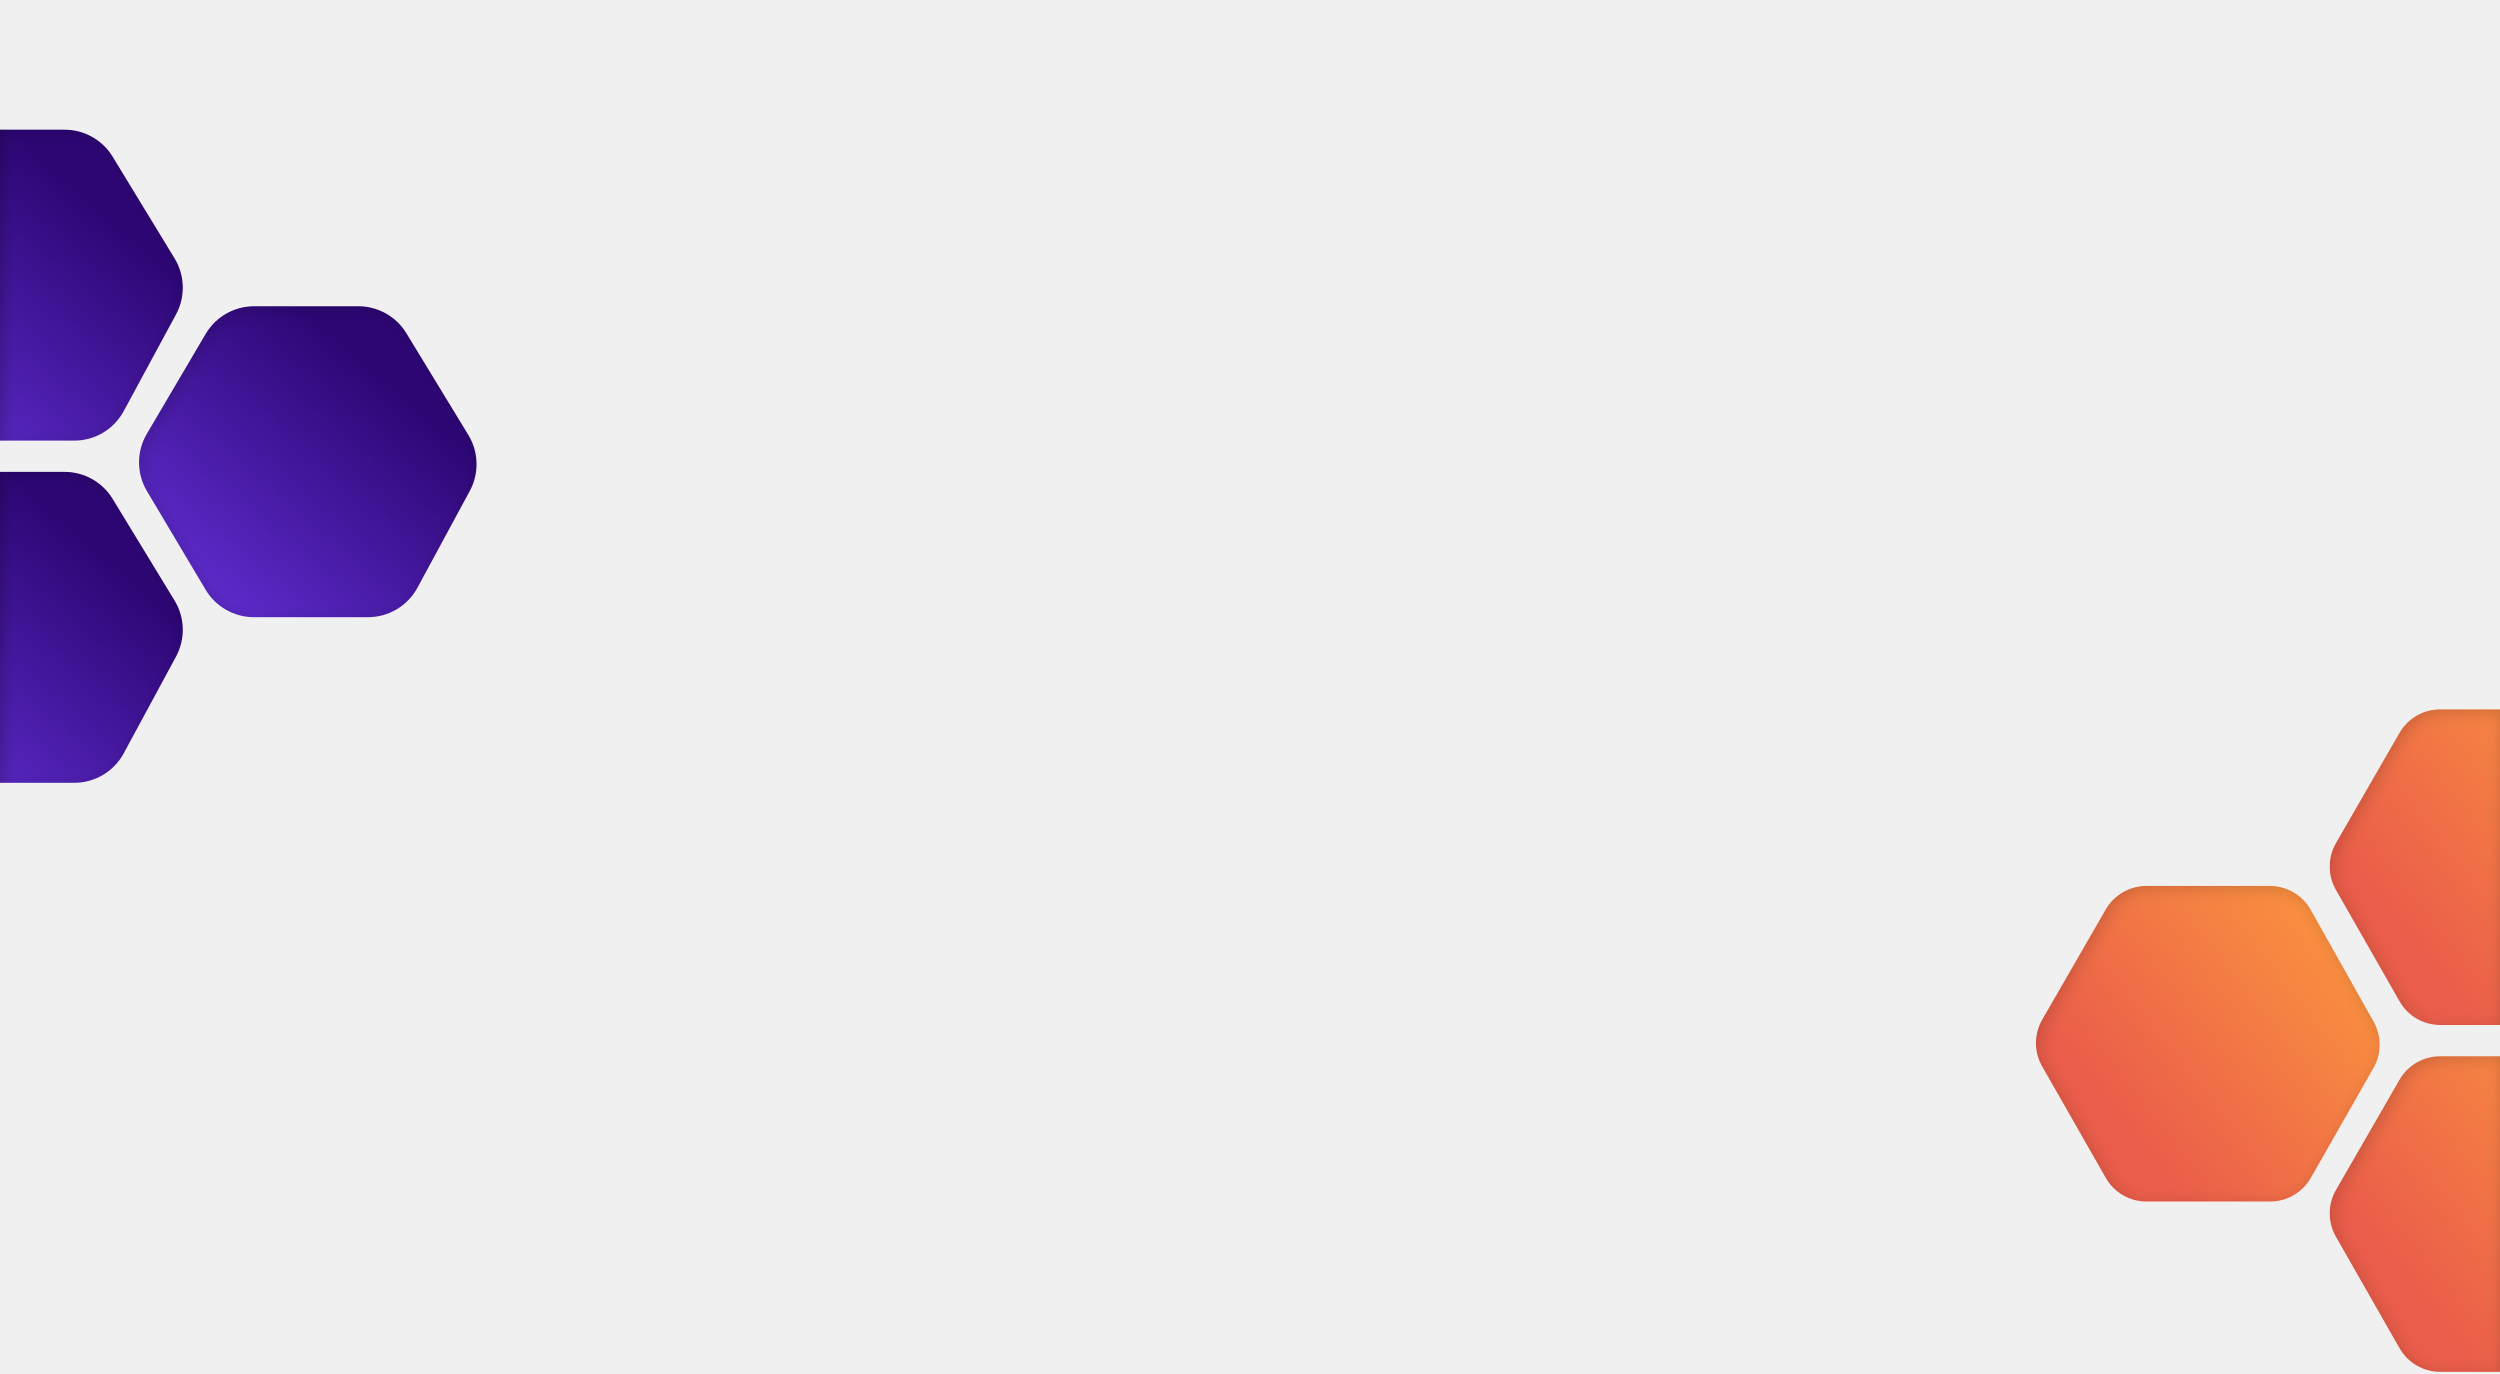
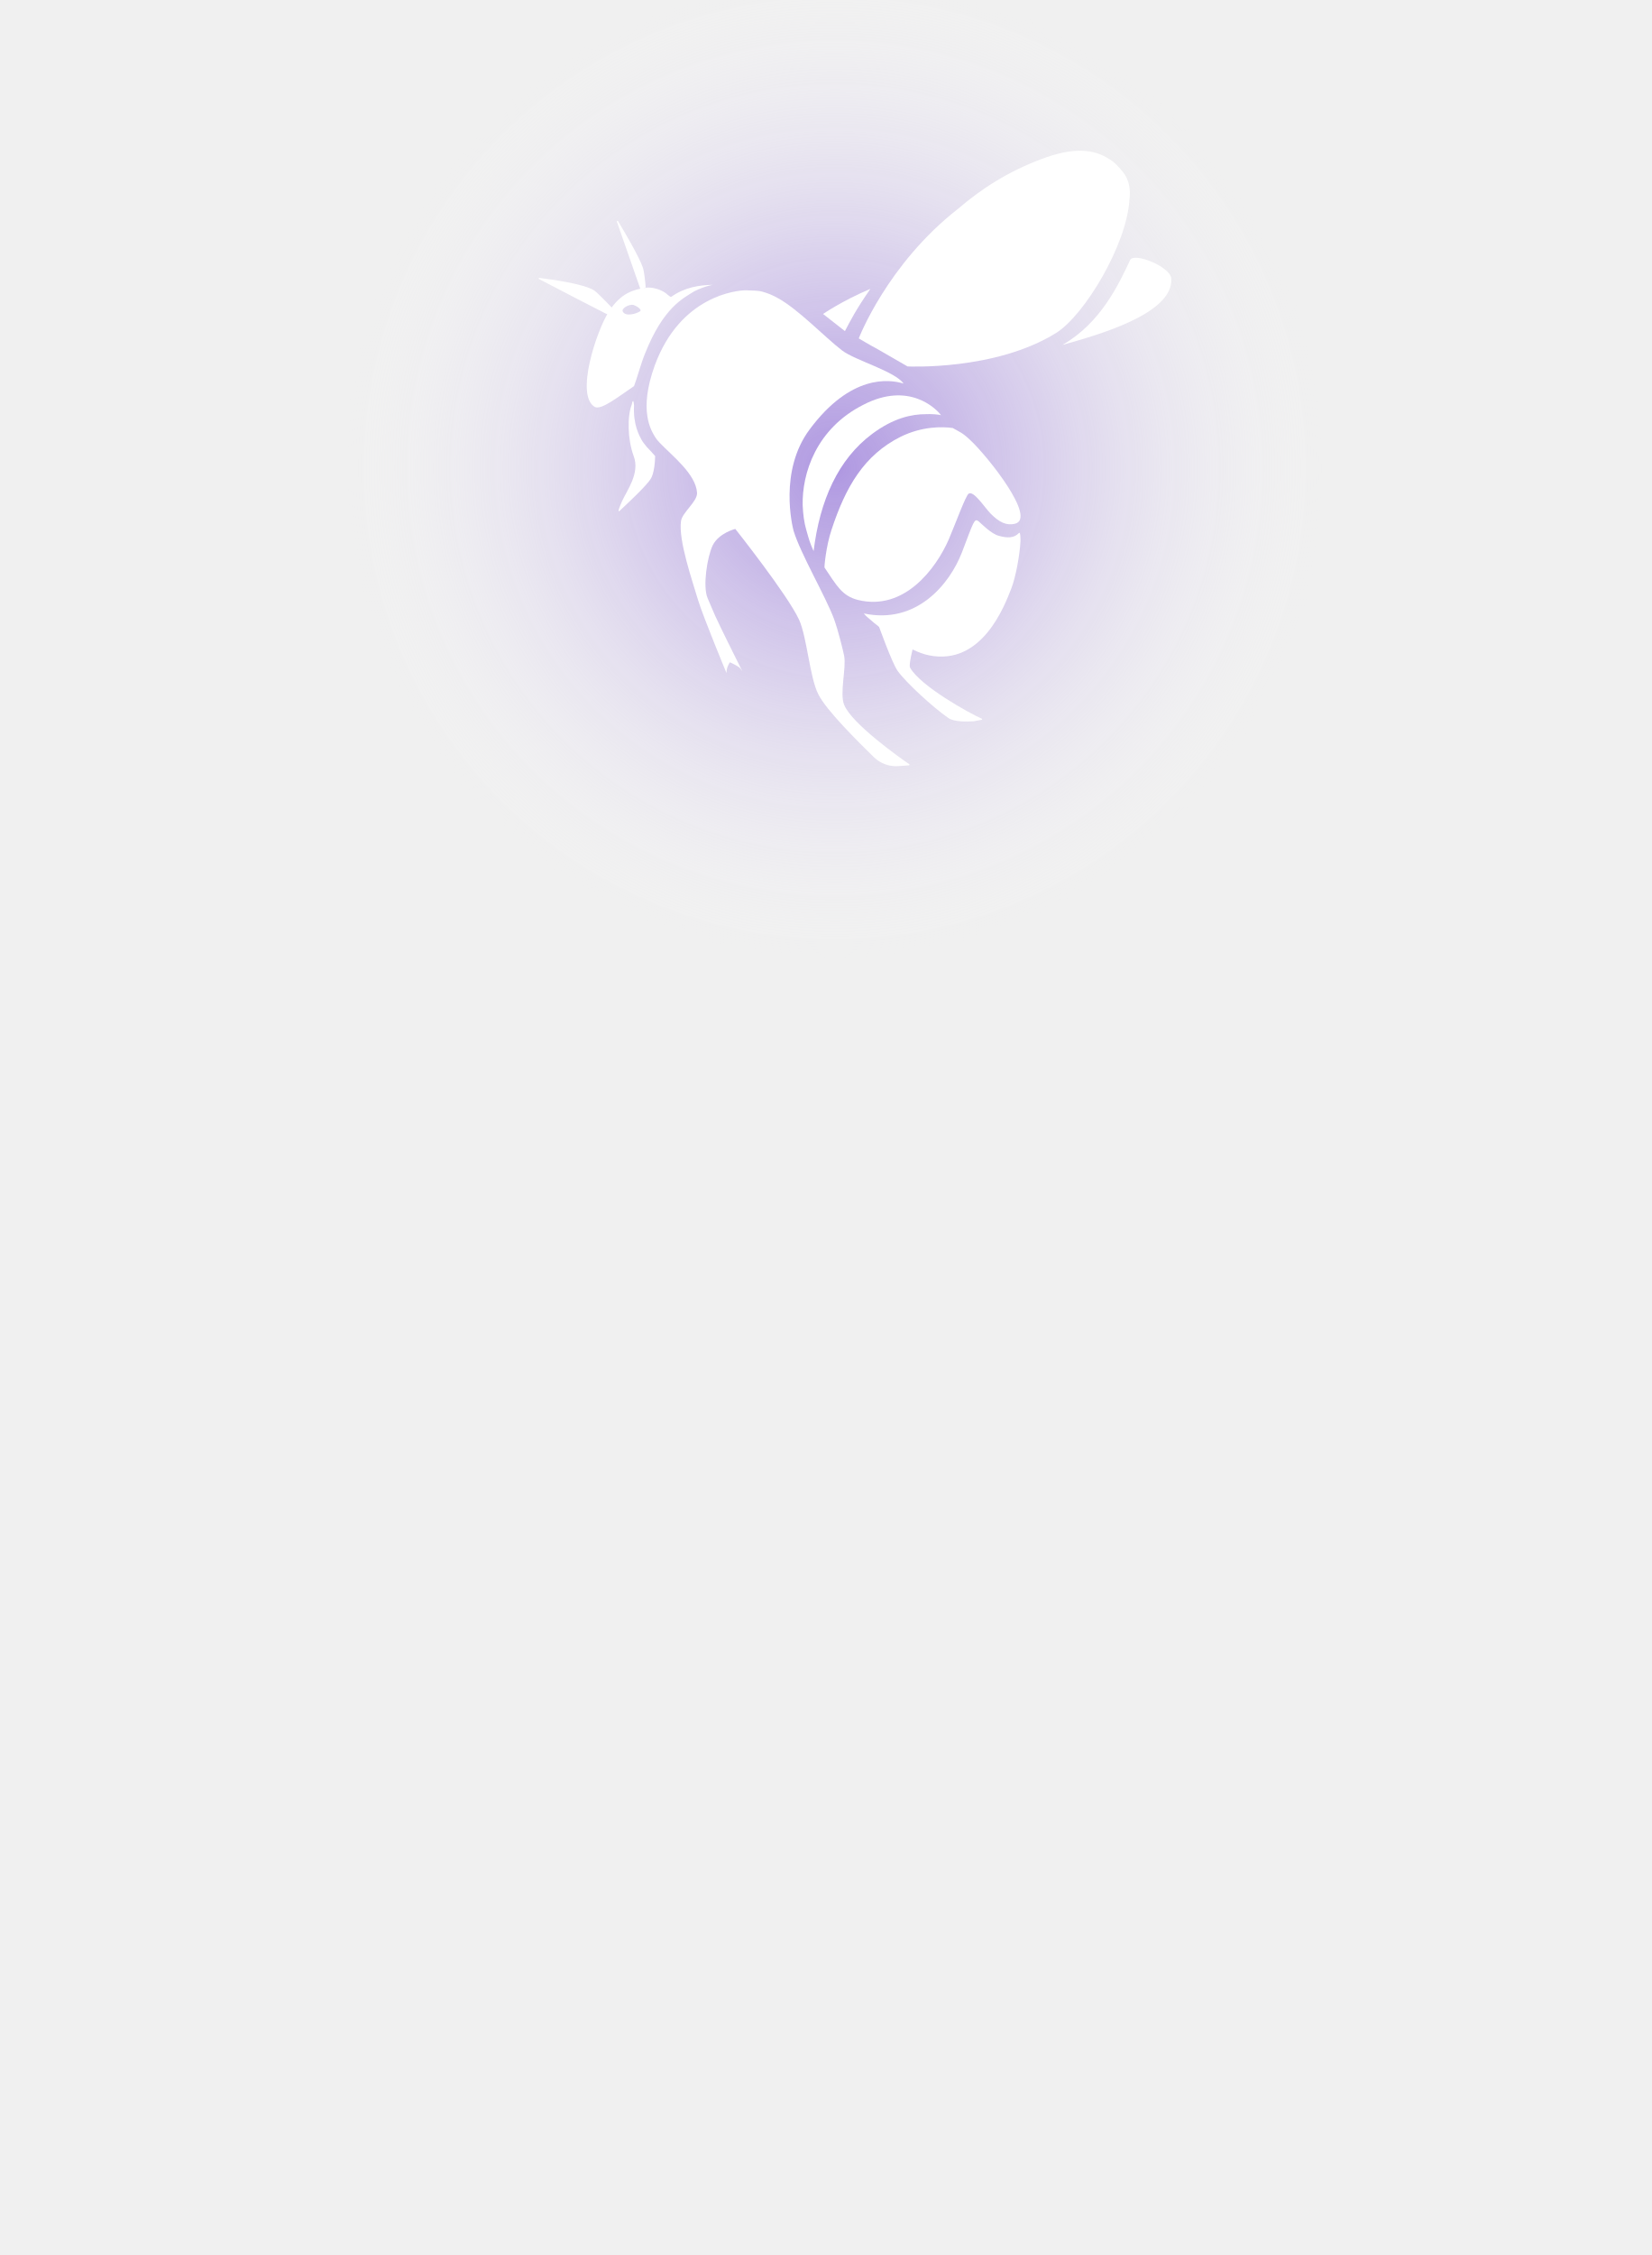
- <svg xmlns="http://www.w3.org/2000/svg" version="1.1" id="Layer_1" x="0px" y="0px" width="1600px" height="879px" viewBox="0 84 1600 879" enable-background="new 0 84 1600 879" xml:space="preserve">
-   <filter height="106.0%" width="105.6%" x="-2.8%" y="-3.0%" id="filter-8" filterUnits="objectBoundingBox">
-     <feGaussianBlur in="SourceAlpha" result="shadowBlurInner1" stdDeviation="5" />
-     <feOffset in="shadowBlurInner1" result="shadowOffsetInner1" dx="2" dy="2" />
-     <feComposite in2="SourceAlpha" k3="1" k2="-1" in="shadowOffsetInner1" result="shadowInnerInner1" operator="arithmetic">
- 		</feComposite>
-     <feColorMatrix type="matrix" values="0 0 0 0 0   0 0 0 0 0   0 0 0 0 0  0 0 0 0.155 0" in="shadowInnerInner1">
- 		</feColorMatrix>
-   </filter>
-   <filter height="106.0%" width="105.6%" x="-2.8%" y="-3.0%" id="filter-6" filterUnits="objectBoundingBox">
-     <feGaussianBlur in="SourceAlpha" result="shadowBlurInner1" stdDeviation="5" />
-     <feOffset in="shadowBlurInner1" result="shadowOffsetInner1" dx="2" dy="2" />
-     <feComposite in2="SourceAlpha" k3="1" k2="-1" in="shadowOffsetInner1" result="shadowInnerInner1" operator="arithmetic">
- 		</feComposite>
-     <feColorMatrix type="matrix" values="0 0 0 0 0   0 0 0 0 0   0 0 0 0 0  0 0 0 0.155 0" in="shadowInnerInner1">
- 		</feColorMatrix>
-   </filter>
-   <filter height="106.0%" width="105.6%" x="-2.8%" y="-3.0%" id="filter-4" filterUnits="objectBoundingBox">
-     <feGaussianBlur in="SourceAlpha" result="shadowBlurInner1" stdDeviation="5" />
-     <feOffset in="shadowBlurInner1" result="shadowOffsetInner1" dx="2" dy="2" />
-     <feComposite in2="SourceAlpha" k3="1" k2="-1" in="shadowOffsetInner1" result="shadowInnerInner1" operator="arithmetic">
- 		</feComposite>
-     <feColorMatrix type="matrix" values="0 0 0 0 0   0 0 0 0 0   0 0 0 0 0  0 0 0 0.155 0" in="shadowInnerInner1">
- 		</feColorMatrix>
-   </filter>
-   <filter height="105.9%" width="105.5%" x="-2.7%" y="-3.0%" id="filter-15" filterUnits="objectBoundingBox">
-     <feGaussianBlur in="SourceAlpha" result="shadowBlurInner1" stdDeviation="5" />
-     <feOffset in="shadowBlurInner1" result="shadowOffsetInner1" dx="2" dy="2" />
-     <feComposite in2="SourceAlpha" k3="1" k2="-1" in="shadowOffsetInner1" result="shadowInnerInner1" operator="arithmetic">
- 		</feComposite>
-     <feColorMatrix type="matrix" values="0 0 0 0 0   0 0 0 0 0   0 0 0 0 0  0 0 0 0.155 0" in="shadowInnerInner1">
- 		</feColorMatrix>
-   </filter>
-   <filter height="105.9%" width="105.5%" x="-2.7%" y="-3.0%" id="filter-13" filterUnits="objectBoundingBox">
-     <feGaussianBlur in="SourceAlpha" result="shadowBlurInner1" stdDeviation="5" />
-     <feOffset in="shadowBlurInner1" result="shadowOffsetInner1" dx="2" dy="2" />
-     <feComposite in2="SourceAlpha" k3="1" k2="-1" in="shadowOffsetInner1" result="shadowInnerInner1" operator="arithmetic">
- 		</feComposite>
-     <feColorMatrix type="matrix" values="0 0 0 0 0   0 0 0 0 0   0 0 0 0 0  0 0 0 0.155 0" in="shadowInnerInner1">
- 		</feColorMatrix>
-   </filter>
-   <filter height="105.9%" width="105.5%" x="-2.7%" y="-3.0%" id="filter-11" filterUnits="objectBoundingBox">
-     <feGaussianBlur in="SourceAlpha" result="shadowBlurInner1" stdDeviation="5" />
-     <feOffset in="shadowBlurInner1" result="shadowOffsetInner1" dx="2" dy="2" />
-     <feComposite in2="SourceAlpha" k3="1" k2="-1" in="shadowOffsetInner1" result="shadowInnerInner1" operator="arithmetic">
- 		</feComposite>
-     <feColorMatrix type="matrix" values="0 0 0 0 0   0 0 0 0 0   0 0 0 0 0  0 0 0 0.155 0" in="shadowInnerInner1">
- 		</feColorMatrix>
-   </filter>
-   <g id="Path-13">
-     <g>
-       <linearGradient id="path-3_1_" gradientUnits="userSpaceOnUse" x1="876.975" y1="-153.481" x2="877.544" y2="-154.084" gradientTransform="matrix(216 0 0 199 -189487 31098)">
-         <stop offset="0" style="stop-color:#5B29C7" />
-         <stop offset="1" style="stop-color:#2D0674" />
-       </linearGradient>
-       <path id="path-3" fill="url(#path-3_1_)" d="M-56.41,567.411l-37.536-63.068c-6.722-11.294-6.754-25.354-0.085-36.679    l37.646-63.931C-49.914,392.745-38.114,386-25.363,386h66.696c12.559,0,24.21,6.545,30.744,17.271l39.657,65.096    c6.663,10.937,7.014,24.59,0.922,35.854L79.18,566.125C72.891,577.754,60.734,585,47.514,585h-72.988    C-38.166,585-49.919,578.317-56.41,567.411z" />
-     </g>
-     <g filter="url(#filter-4)">
-       <path id="path-3_2_" d="M-56.41,567.411l-37.536-63.068c-6.722-11.294-6.754-25.354-0.085-36.679l37.646-63.931    C-49.914,392.745-38.114,386-25.363,386h66.696c12.559,0,24.21,6.545,30.744,17.271l39.657,65.096    c6.663,10.937,7.014,24.59,0.922,35.854L79.18,566.125C72.891,577.754,60.734,585,47.514,585h-72.988    C-38.166,585-49.919,578.317-56.41,567.411z" />
-     </g>
-   </g>
-   <g id="Path-13_1_">
-     <g>
-       <linearGradient id="path-5_1_" gradientUnits="userSpaceOnUse" x1="876.975" y1="-153.481" x2="877.543" y2="-154.084" gradientTransform="matrix(216 0 0 199 -189299 30992)">
-         <stop offset="0" style="stop-color:#5B29C7" />
-         <stop offset="1" style="stop-color:#2D0674" />
-       </linearGradient>
-       <path id="path-5" fill="url(#path-5_1_)" d="M131.59,461.412l-37.536-63.069c-6.722-11.294-6.754-25.354-0.085-36.679    l37.646-63.931c6.47-10.988,18.27-17.733,31.021-17.733h66.696c12.559,0,24.21,6.545,30.744,17.271l39.657,65.096    c6.663,10.937,7.014,24.589,0.922,35.854l-33.477,61.904C260.891,471.754,248.734,479,235.514,479h-72.988    C149.834,479,138.081,472.317,131.59,461.412z" />
-     </g>
-     <g filter="url(#filter-6)">
-       <path id="path-5_2_" d="M131.59,461.412l-37.536-63.069c-6.722-11.294-6.754-25.354-0.085-36.679l37.646-63.931    c6.47-10.988,18.27-17.733,31.021-17.733h66.696c12.559,0,24.21,6.545,30.744,17.271l39.657,65.096    c6.663,10.937,7.014,24.589,0.922,35.854l-33.477,61.904C260.891,471.754,248.734,479,235.514,479h-72.988    C149.834,479,138.081,472.317,131.59,461.412z" />
-     </g>
-   </g>
-   <g id="Path-13_2_">
-     <g>
-       <linearGradient id="path-7_1_" gradientUnits="userSpaceOnUse" x1="876.975" y1="-153.481" x2="877.544" y2="-154.085" gradientTransform="matrix(216 0 0 199 -189487 30879)">
-         <stop offset="0" style="stop-color:#5B29C7" />
-         <stop offset="1" style="stop-color:#2D0674" />
-       </linearGradient>
-       <path id="path-7" fill="url(#path-7_1_)" d="M-56.41,348.412l-37.536-63.069c-6.722-11.294-6.754-25.354-0.085-36.679    l37.646-63.931C-49.914,173.745-38.114,167-25.363,167h66.696c12.559,0,24.21,6.545,30.744,17.271l39.657,65.096    c6.663,10.937,7.014,24.589,0.922,35.854L79.18,347.125C72.891,358.753,60.734,366,47.514,366h-72.988    C-38.166,366-49.919,359.317-56.41,348.412z" />
-     </g>
-     <g filter="url(#filter-8)">
-       <path id="path-7_2_" d="M-56.41,348.412l-37.536-63.069c-6.722-11.294-6.754-25.354-0.085-36.679l37.646-63.931    C-49.914,173.745-38.114,167-25.363,167h66.696c12.559,0,24.21,6.545,30.744,17.271l39.657,65.096    c6.663,10.937,7.014,24.589,0.922,35.854L79.18,347.125C72.891,358.753,60.734,366,47.514,366h-72.988    C-38.166,366-49.919,359.317-56.41,348.412z" />
-     </g>
-   </g>
-   <g id="Path-10">
-     <g>
-       <linearGradient id="path-10_1_" gradientUnits="userSpaceOnUse" x1="878.093" y1="-154.242" x2="877.219" y2="-153.609" gradientTransform="matrix(220 0 0 202 -191451 31710.5)">
-         <stop offset="0" style="stop-color:#FE9D3D" />
-         <stop offset="1" style="stop-color:#EA5D4A" />
-       </linearGradient>
-       <path id="path-10" fill="url(#path-10_1_)" d="M1561.689,538h79.033c10.838,0,20.833,5.845,26.146,15.29l40.287,71.61    c5.17,9.188,5.136,20.419-0.09,29.576l-40.166,70.392c-5.339,9.355-15.283,15.132-26.057,15.132h-79.068    c-10.771,0-20.717-5.774-26.057-15.13l-40.765-71.426c-5.283-9.257-5.259-20.619,0.062-29.854l40.681-70.573    C1541.056,543.726,1550.965,538,1561.689,538z" />
-     </g>
-     <g filter="url(#filter-11)">
-       <path id="path-10_2_" d="M1561.689,538h79.033c10.838,0,20.833,5.845,26.146,15.29l40.287,71.61    c5.17,9.188,5.136,20.419-0.09,29.576l-40.166,70.392c-5.339,9.355-15.283,15.132-26.057,15.132h-79.068    c-10.771,0-20.717-5.774-26.057-15.13l-40.765-71.426c-5.283-9.257-5.259-20.619,0.062-29.854l40.681-70.573    C1541.056,543.726,1550.965,538,1561.689,538z" />
-     </g>
-   </g>
-   <g id="Path-10_1_">
-     <g>
-       <linearGradient id="path-12_1_" gradientUnits="userSpaceOnUse" x1="878.093" y1="-154.24" x2="877.22" y2="-153.608" gradientTransform="matrix(220 0 0 202 -191639 31823.5)">
-         <stop offset="0" style="stop-color:#FE9D3D" />
-         <stop offset="1" style="stop-color:#EA5D4A" />
-       </linearGradient>
-       <path id="path-12" fill="url(#path-12_1_)" d="M1373.689,651h79.033c10.838,0,20.833,5.845,26.146,15.29l40.287,71.61    c5.17,9.188,5.136,20.419-0.09,29.576l-40.166,70.392c-5.339,9.355-15.283,15.132-26.057,15.132h-79.068    c-10.771,0-20.717-5.774-26.057-15.13l-40.765-71.426c-5.283-9.257-5.259-20.619,0.062-29.854l40.681-70.573    C1353.056,656.726,1362.965,651,1373.689,651z" />
-     </g>
-     <g filter="url(#filter-13)">
-       <path id="path-12_2_" d="M1373.689,651h79.033c10.838,0,20.833,5.845,26.146,15.29l40.287,71.61    c5.17,9.188,5.136,20.419-0.09,29.576l-40.166,70.392c-5.339,9.355-15.283,15.132-26.057,15.132h-79.068    c-10.771,0-20.717-5.774-26.057-15.13l-40.765-71.426c-5.283-9.257-5.259-20.619,0.062-29.854l40.681-70.573    C1353.056,656.726,1362.965,651,1373.689,651z" />
-     </g>
-   </g>
-   <g id="Path-10_2_">
-     <g>
-       <linearGradient id="path-14_1_" gradientUnits="userSpaceOnUse" x1="878.093" y1="-154.24" x2="877.22" y2="-153.608" gradientTransform="matrix(220 0 0 202 -191451 31932.5)">
-         <stop offset="0" style="stop-color:#FE9D3D" />
-         <stop offset="1" style="stop-color:#EA5D4A" />
-       </linearGradient>
-       <path id="path-14" fill="url(#path-14_1_)" d="M1561.689,760h79.033c10.838,0,20.833,5.845,26.146,15.29l40.287,71.61    c5.17,9.188,5.136,20.419-0.09,29.576l-40.166,70.392c-5.339,9.355-15.283,15.132-26.057,15.132h-79.068    c-10.771,0-20.717-5.774-26.057-15.13l-40.765-71.426c-5.283-9.257-5.259-20.619,0.062-29.854l40.681-70.573    C1541.056,765.726,1550.965,760,1561.689,760z" />
-     </g>
-     <g filter="url(#filter-15)">
-       <path id="path-14_2_" d="M1561.689,760h79.033c10.838,0,20.833,5.845,26.146,15.29l40.287,71.61    c5.17,9.188,5.136,20.419-0.09,29.576l-40.166,70.392c-5.339,9.355-15.283,15.132-26.057,15.132h-79.068    c-10.771,0-20.717-5.774-26.057-15.13l-40.765-71.426c-5.283-9.257-5.259-20.619,0.062-29.854l40.681-70.573    C1541.056,765.726,1550.965,760,1561.689,760z" />
-     </g>
+ <svg xmlns="http://www.w3.org/2000/svg" version="1.1" id="Layer_1" x="0px" y="0px" width="720px" height="983px" viewBox="440.5 0 720 983" enable-background="new 440.5 0 720 983" xml:space="preserve">
+   <radialGradient id="SVGID_1_" cx="804.5" cy="204.061" r="215.061" gradientUnits="userSpaceOnUse">
+     <stop offset="0" style="stop-color:#997ADC;stop-opacity:0.753" />
+     <stop offset="0.147" style="stop-color:#A286DF;stop-opacity:0.642" />
+     <stop offset="0.415" style="stop-color:#BBA6E8;stop-opacity:0.44" />
+     <stop offset="0.769" style="stop-color:#E2DAF5;stop-opacity:0.173" />
+     <stop offset="1" style="stop-color:#FFFFFF;stop-opacity:0" />
+   </radialGradient>
+   <circle fill="url(#SVGID_1_)" cx="804.5" cy="204.062" r="215.062" />
+   <g>
+     <path fill="#FFFFFF" d="M799.394,136.868l9.529,7.465c2.54-4.765,4.606-9.053,11.118-18.423   C807.652,131.151,799.394,136.868,799.394,136.868z" />
+     <path fill="#FFFFFF" d="M722.048,125.274c-0.158-2.223-0.635-6.987-1.27-8.735c-1.588-4.605-7.941-15.405-10.799-20.17   c-0.159-0.318-0.635,0-0.477,0.317l10.482,30.017c0.318-0.159,0.635-0.477,0.794-0.635   C721.096,125.751,721.572,125.433,722.048,125.274z" />
+     <path fill="#FFFFFF" d="M711.09,136.233c-0.635,0.635-1.747,0-1.747,0s-8.259-8.735-9.847-9.688   c-4.605-2.858-18.741-4.765-23.823-5.4c-0.318,0-0.477,0.477-0.159,0.477c0,0,33.352,17.471,33.511,17.153   C709.661,137.821,710.455,137.027,711.09,136.233z" />
+     <path fill="#FFFFFF" d="M854.027,313c2.541,1.747,7.941,1.588,10.959,1.43l3.494-0.636c0.317,0,0.317-0.477,0.158-0.477   c-5.399-2.381-26.681-14.134-31.287-22.234c-0.953-1.747,2.699-13.977,2.699-13.977l-16.676-5.083c0,0,6.035,16.994,8.576,20.488   C835.604,297.594,847.357,308.394,854.027,313z" />
+     <path fill="#FFFFFF" d="M867.209,227.237c-1.904-1.429-2.064,0-7.305,13.659c-5.241,13.5-19.535,31.446-42.724,26.523   c0.794,1.111,1.905,1.906,3.177,3.017c1.111,1.112,5.876,4.606,5.876,4.606s10.006,8.735,19.376,10.64   c23.029,4.605,32.877-21.44,35.893-29.222c1.906-4.923,3.654-14.453,3.971-20.488c0-1.11,0-4.288-0.635-3.652   c-2.224,2.382-5.24,2.224-8.735,1.271C872.768,232.796,868.321,228.19,867.209,227.237z" />
+     <path fill="#FFFFFF" d="M930.103,74.929L930.103,74.929c-2.064-2.541-3.812-4.447-6.193-5.718   c-6.354-4.129-15.247-5.241-29.382,0.159c-14.771,5.558-26.205,13.022-36.211,21.6c-30.97,24.141-43.358,56.539-43.358,56.539   s5.559,3.334,7.782,4.447c5.24,3.018,13.5,7.783,13.5,7.783s38.275,1.904,64.798-14.612c12.389-7.782,30.652-38.276,31.923-57.811   C933.597,82.394,932.803,78.264,930.103,74.929z" />
+     <path fill="#FFFFFF" d="M951.226,121.463c-0.318-5.241-16.359-11.594-17.947-8.1c-5.082,10.799-12.864,27.476-29.539,37.005   C918.985,146.08,952.178,136.868,951.226,121.463z" />
+     <path fill="#FFFFFF" d="M817.023,176.414c-20.807,10.482-26.841,30.176-26.523,43.834c0.158,3.812,0.635,7.624,1.588,10.8   c1.27,4.448,1.428,5.241,3.176,9.212c2.699-22.076,10.64-40.022,25.569-51.14c9.371-6.988,17.312-8.577,23.347-8.577   c2.224-0.158,6.035,0.159,6.67,0.477C848.627,178.002,836.717,166.25,817.023,176.414z" />
+     <path fill="#FFFFFF" d="M863.715,191.979c-3.652-3.494-4.764-3.652-7.781-5.399c-4.605-0.635-13.341-0.793-22.712,3.812   c-15.882,7.941-23.981,21.758-30.175,40.657c-2.382,7.146-3.176,16.2-3.017,16.359c5.241,7.781,7.623,12.388,14.611,14.134   c20.17,4.924,33.987-13.658,39.547-26.363c2.859-6.67,7.464-19.376,8.734-20.012c2.225-1.271,6.672,5.718,9.53,8.735   c3.812,3.812,6.828,5.242,10.482,4.447C892.938,226.125,871.021,198.808,863.715,191.979z" />
+     <path fill="#FFFFFF" d="M837.034,333.169c-3.97-2.699-25.093-17.629-28.429-25.888c-2.064-4.922,0.953-16.041,0-21.281   c-0.477-2.382-2.541-10.958-4.447-16.201c-3.652-9.847-14.611-28.429-17.629-38.434c-0.476-1.747-6.511-26.046,6.989-44.151   c17.945-24.141,34.781-21.918,40.975-20.012c-3.811-5.399-20.963-10.005-26.84-14.452c-7.464-5.717-19.217-18.106-28.111-22.871   c-2.223-1.27-4.288-2.064-6.511-2.7c-2.223-0.635-4.605-0.477-7.305-0.635c-3.971,0-28.587,2.382-39.705,32.717   c-7.305,20.011-1.429,28.588,0.159,31.288c0.477,0.793,1.111,1.588,1.905,2.381c5.241,5.56,15.882,13.659,16.359,21.917   c0.158,3.811-6.353,8.417-6.988,12.229c-1.27,8.418,5.082,26.523,7.465,34.623c2.541,8.099,12.388,31.764,12.388,31.764   c-0.158-2.064,0.953-3.97,1.429-4.765c0,0,3.653,1.588,4.606,2.7l0.794,1.111c0,0-0.159-0.477-0.635-1.271   c-2.224-4.447-8.417-16.835-11.118-22.711c-0.953-2.064-2.223-5.241-3.335-7.782c-2.223-5.082-0.158-18.106,2.224-23.029   c2.7-5.399,9.846-7.146,9.846-7.146s22.711,28.587,27.793,39.546c3.494,7.624,4.605,25.094,8.417,32.559   c3.495,6.988,17.153,20.487,24.3,27.476c2.858,2.699,6.671,4.129,10.642,3.811l4.445-0.317   C837.034,333.646,837.192,333.329,837.034,333.169z" />
+     <path fill="#FFFFFF" d="M722.524,194.838c-0.793-0.953-1.905-2.382-2.223-3.018c-0.953-1.747-3.812-6.67-3.335-15.087   c-0.317-3.812-0.953-0.794-0.953-0.477c-2.064,5.082-1.905,15.247,0.794,22.552c2.858,7.465-3.017,15.087-5.082,19.695   c-1.747,3.97-2.065,5.399-0.477,3.651c2.542-2.381,11.435-10.64,13.023-13.499c0,0,1.747-2.382,1.905-9.848   C724.907,197.379,723.636,195.95,722.524,194.838z" />
+     <path fill="#FFFFFF" d="M743.172,127.021c5.241-2.7,9.529-3.018,7.782-2.858c-5.4,0.159-11.752,0.953-17.788,5.241   c-0.159,0.158-0.794-0.318-1.588-0.952c-2.064-2.065-6.67-3.494-9.529-3.018c-5.241,0.794-10.799,2.223-16.041,10.324   c-5.399,8.418-14.77,36.529-6.194,41.61c2.858,1.588,10.482-4.605,17.153-9.052c1.271-3.335,3.017-9.848,4.765-14.135   C729.83,133.851,738.407,130.039,743.172,127.021z M719.507,135.757c-1.747,1.112-6.353,2.383-7.464,0   c-0.635-1.27,2.542-3.176,4.606-2.858C717.761,133.215,720.778,134.963,719.507,135.757z" />
  </g>
</svg>
